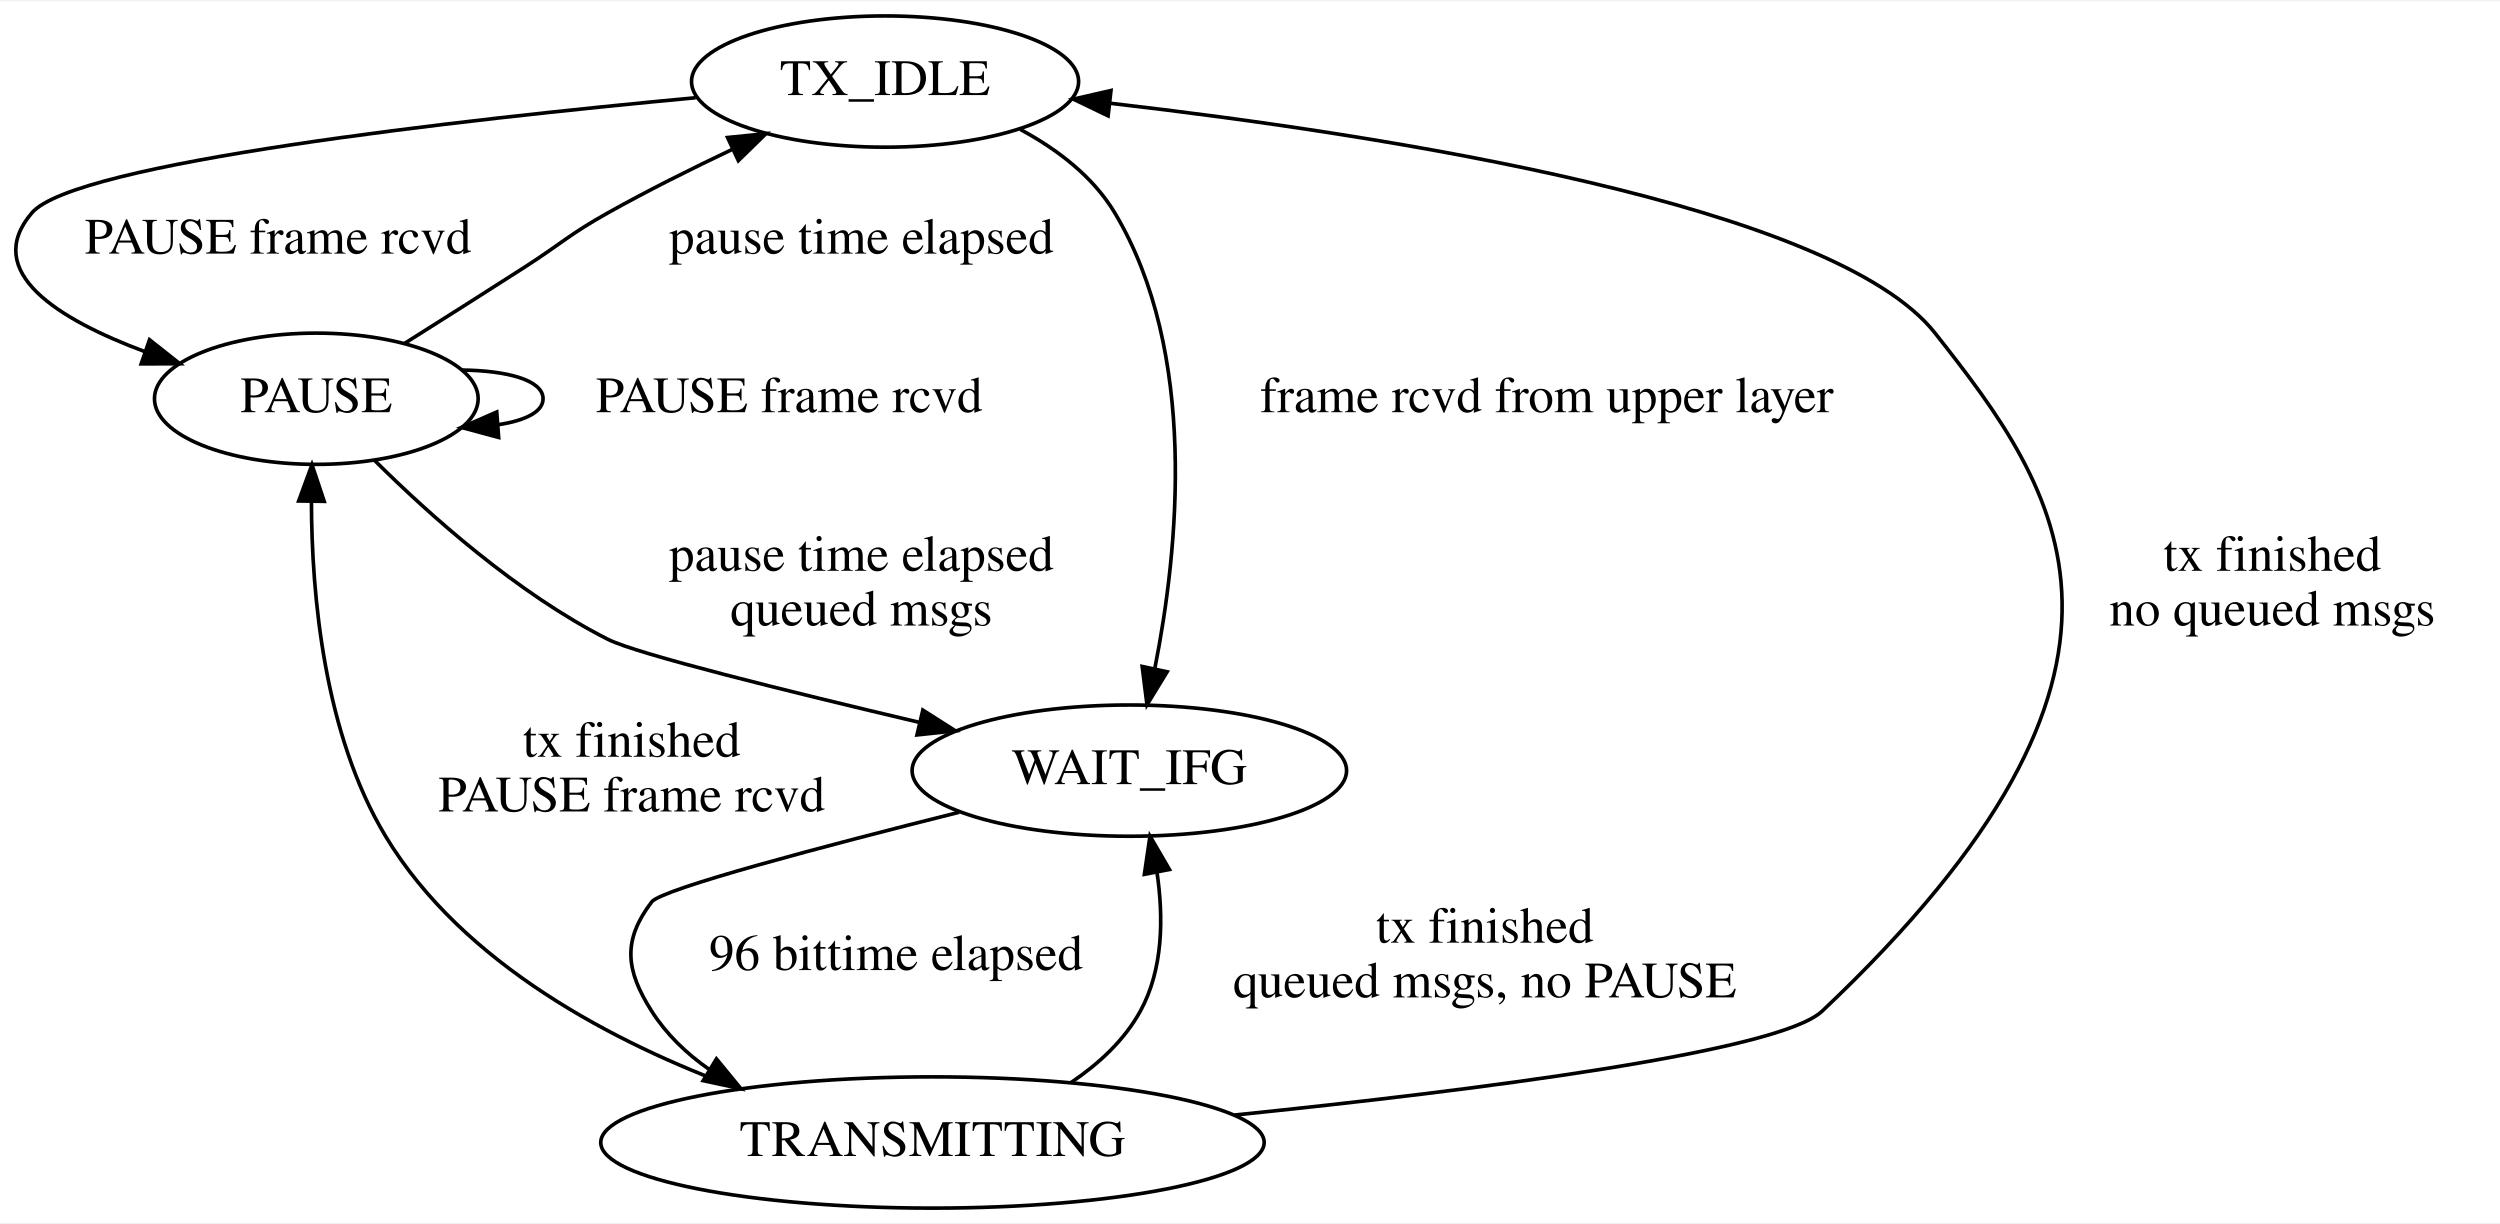
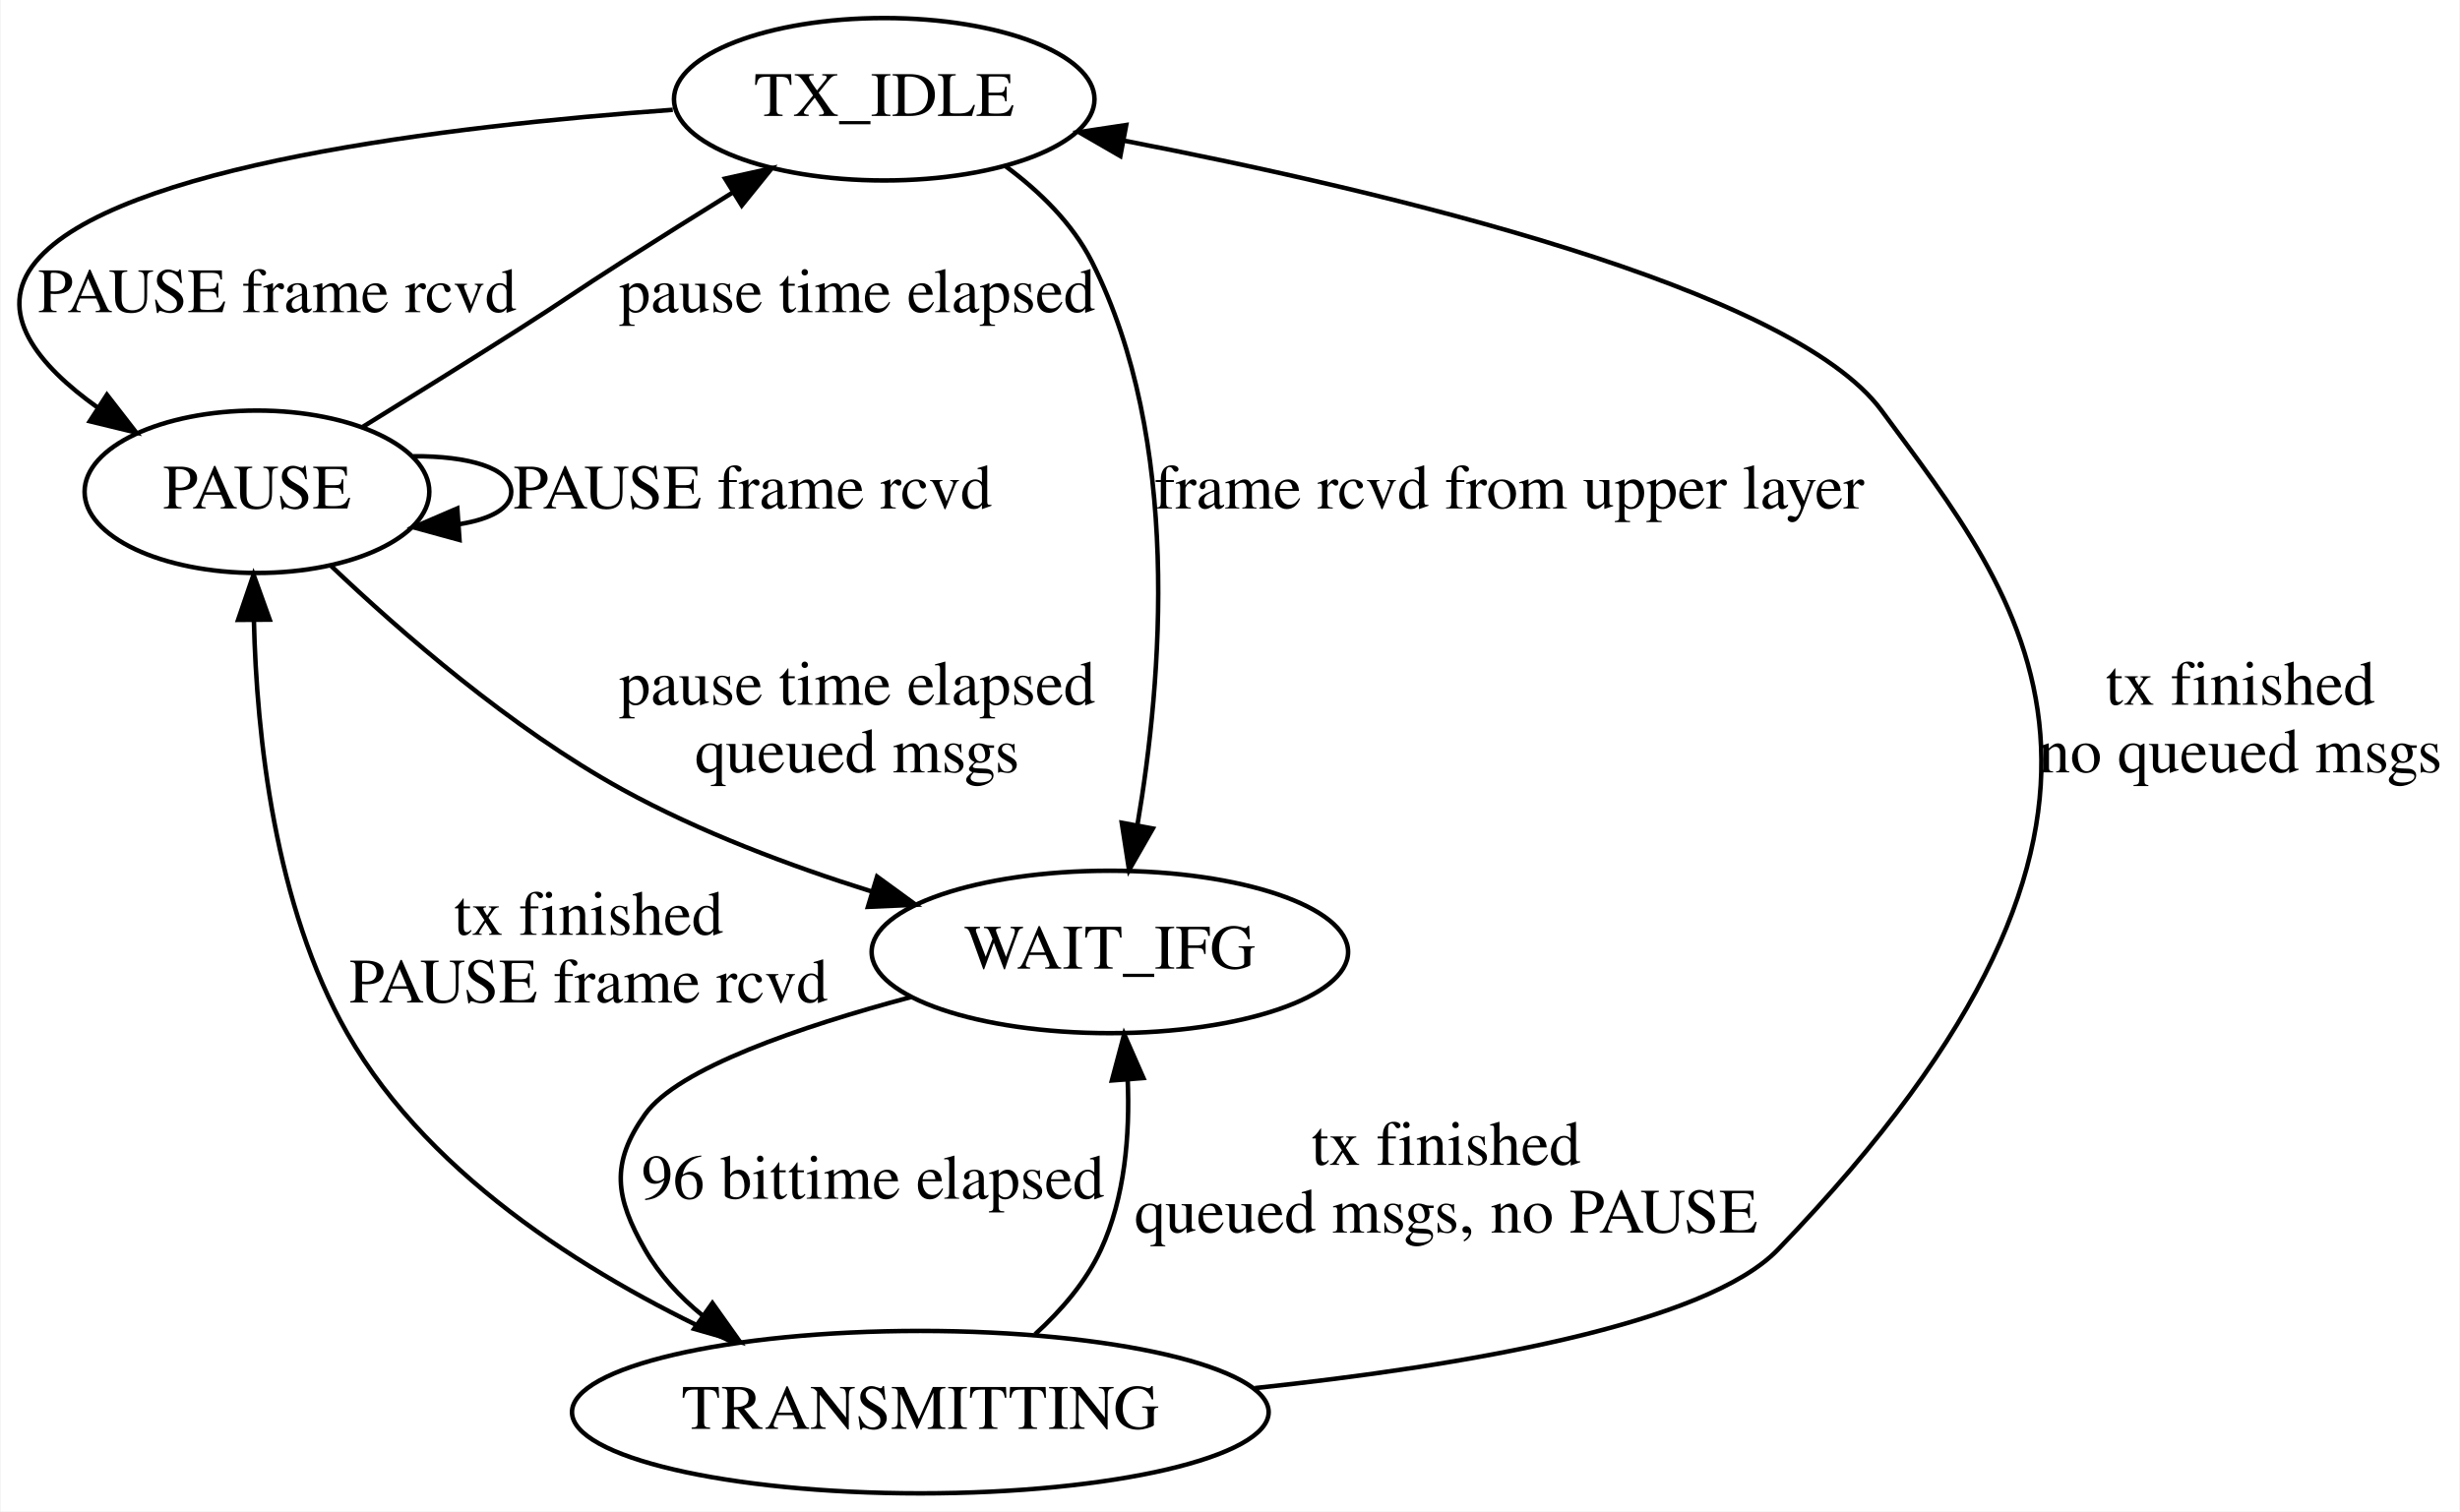
- <svg xmlns="http://www.w3.org/2000/svg" width="288pt" height="141pt" viewBox="0.00 0.00 288.00 140.69">
-   <g id="graph0" class="graph" transform="scale(.42 .42) rotate(0) translate(4 331)">
-     <polygon fill="#ffffff" stroke="transparent" points="-4,4 -4,-331 681.76,-331 681.76,4 -4,4" />
+ <svg xmlns="http://www.w3.org/2000/svg" width="288pt" height="177pt" viewBox="0.00 0.00 288.00 177.09">
+   <g id="graph0" class="graph" transform="scale(.5286 .5286) rotate(0) translate(4 331)">
+     <polygon fill="#ffffff" stroke="transparent" points="-4,4 -4,-331 540.798,-331 540.798,4 -4,4" />
    <g id="node1" class="node">
-       <ellipse fill="none" stroke="#000000" cx="238.76" cy="-309" rx="53.091" ry="18" />
-       <text text-anchor="middle" x="238.76" y="-305.3" font-family="Times,serif" font-size="14.00" fill="#000000">TX_IDLE</text>
+       <ellipse fill="none" stroke="#000000" cx="191.798" cy="-309" rx="46.593" ry="18" />
+       <text text-anchor="middle" x="191.798" y="-305.3" font-family="Times,serif" font-size="14.00" fill="#000000">TX_IDLE</text>
    </g>
    <g id="node2" class="node">
-       <ellipse fill="none" stroke="#000000" cx="82.76" cy="-222" rx="44.393" ry="18" />
-       <text text-anchor="middle" x="82.76" y="-218.3" font-family="Times,serif" font-size="14.00" fill="#000000">PAUSE</text>
+       <ellipse fill="none" stroke="#000000" cx="52.798" cy="-222" rx="38.194" ry="18" />
+       <text text-anchor="middle" x="52.798" y="-218.3" font-family="Times,serif" font-size="14.00" fill="#000000">PAUSE</text>
    </g>
    <g id="edge1" class="edge">
-       <path fill="none" stroke="#000000" d="M186.822,-304.568C121.518,-298.459 16.469,-286.648 4.76,-273 -9.144,-256.793 12.02,-243.742 35.789,-234.9" />
-       <polygon fill="#000000" stroke="#000000" points="37.011,-238.181 45.317,-231.604 34.722,-231.566 37.011,-238.181" />
-       <text text-anchor="middle" x="72.26" y="-261.8" font-family="Times,serif" font-size="14.00" fill="#000000">PAUSE frame rcvd</text>
+       <path fill="none" stroke="#000000" d="M144.944,-306.663C95.204,-303.085 21.373,-294.259 3.798,-273 -5.466,-261.793 4.326,-250.041 17.526,-240.647" />
+       <polygon fill="#000000" stroke="#000000" points="19.556,-243.502 26.046,-235.128 15.75,-237.627 19.556,-243.502" />
+       <text text-anchor="middle" x="57.298" y="-261.8" font-family="Times,serif" font-size="14.00" fill="#000000">PAUSE frame rcvd</text>
    </g>
    <g id="node3" class="node">
-       <ellipse fill="none" stroke="#000000" cx="305.76" cy="-120" rx="59.59" ry="18" />
-       <text text-anchor="middle" x="305.76" y="-116.3" font-family="Times,serif" font-size="14.00" fill="#000000">WAIT_IFG</text>
+       <ellipse fill="none" stroke="#000000" cx="241.798" cy="-120" rx="52.791" ry="18" />
+       <text text-anchor="middle" x="241.798" y="-116.3" font-family="Times,serif" font-size="14.00" fill="#000000">WAIT_IFG</text>
    </g>
    <g id="edge2" class="edge">
-       <path fill="none" stroke="#000000" d="M275.876,-295.853C286.003,-290.394 295.813,-282.947 301.76,-273 324.67,-234.685 319.232,-180.763 312.787,-148.221" />
-       <polygon fill="#000000" stroke="#000000" points="316.126,-147.1 310.603,-138.059 309.283,-148.571 316.126,-147.1" />
-       <text text-anchor="middle" x="420.26" y="-218.3" font-family="Times,serif" font-size="14.00" fill="#000000">frame rcvd from upper layer</text>
+       <path fill="none" stroke="#000000" d="M218.597,-294.225C226.171,-288.63 233.512,-281.514 237.798,-273 257.767,-233.34 253.37,-180.263 247.909,-148.185" />
+       <polygon fill="#000000" stroke="#000000" points="251.315,-147.355 246.05,-138.161 244.433,-148.632 251.315,-147.355" />
+       <text text-anchor="middle" x="330.298" y="-218.3" font-family="Times,serif" font-size="14.00" fill="#000000">frame rcvd from upper layer</text>
    </g>
    <g id="edge3" class="edge">
-       <path fill="none" stroke="#000000" d="M106.939,-237.162C117.097,-243.56 129.024,-251.109 139.76,-258 150.031,-264.592 152.11,-267.041 162.76,-273 173.61,-279.071 185.651,-285.086 196.89,-290.411" />
-       <polygon fill="#000000" stroke="#000000" points="195.557,-293.651 206.099,-294.708 198.517,-287.308 195.557,-293.651" />
-       <text text-anchor="middle" x="232.26" y="-261.8" font-family="Times,serif" font-size="14.00" fill="#000000">pause time elapsed</text>
+       <path fill="none" stroke="#000000" d="M76.296,-236.42C86.875,-242.954 99.5,-250.81 110.798,-258 121.095,-264.552 123.502,-266.448 133.798,-273 141.729,-278.046 150.312,-283.421 158.383,-288.437" />
+       <polygon fill="#000000" stroke="#000000" points="156.541,-291.413 166.885,-293.705 160.228,-285.462 156.541,-291.413" />
+       <text text-anchor="middle" x="185.798" y="-261.8" font-family="Times,serif" font-size="14.00" fill="#000000">pause time elapsed</text>
    </g>
    <g id="edge4" class="edge">
-       <path fill="none" stroke="#000000" d="M122.54,-229.871C135.071,-229.75 144.956,-227.127 144.956,-222 144.956,-218.395 140.069,-216.028 132.811,-214.898" />
-       <polygon fill="#000000" stroke="#000000" points="132.773,-211.386 122.54,-214.129 132.25,-218.366 132.773,-211.386" />
-       <text text-anchor="middle" x="212.456" y="-218.3" font-family="Times,serif" font-size="14.00" fill="#000000">PAUSE frame rcvd</text>
+       <path fill="none" stroke="#000000" d="M87.463,-229.873C99.458,-229.956 109.145,-227.332 109.145,-222 109.145,-218.334 104.566,-215.948 97.807,-214.842" />
+       <polygon fill="#000000" stroke="#000000" points="97.681,-211.325 87.463,-214.127 97.198,-218.308 97.681,-211.325" />
+       <text text-anchor="middle" x="162.645" y="-218.3" font-family="Times,serif" font-size="14.00" fill="#000000">PAUSE frame rcvd</text>
    </g>
    <g id="edge5" class="edge">
-       <path fill="none" stroke="#000000" d="M98.662,-205.168C113.781,-190.133 137.856,-168.595 162.76,-156 170.669,-152 211.866,-141.793 248.022,-133.266" />
-       <polygon fill="#000000" stroke="#000000" points="249.119,-136.603 258.055,-130.911 247.52,-129.788 249.119,-136.603" />
-       <text text-anchor="middle" x="232.26" y="-174.8" font-family="Times,serif" font-size="14.00" fill="#000000">pause time elapsed</text>
-       <text text-anchor="middle" x="232.26" y="-159.8" font-family="Times,serif" font-size="14.00" fill="#000000">queued msgs</text>
+       <path fill="none" stroke="#000000" d="M69.169,-205.613C84.664,-190.885 109.161,-169.547 133.798,-156 150.895,-146.599 170.866,-139.095 188.952,-133.423" />
+       <polygon fill="#000000" stroke="#000000" points="190.213,-136.699 198.776,-130.46 188.191,-129.997 190.213,-136.699" />
+       <text text-anchor="middle" x="185.798" y="-174.8" font-family="Times,serif" font-size="14.00" fill="#000000">pause time elapsed</text>
+       <text text-anchor="middle" x="185.798" y="-159.8" font-family="Times,serif" font-size="14.00" fill="#000000">queued msgs</text>
    </g>
    <g id="node4" class="node">
-       <ellipse fill="none" stroke="#000000" cx="251.76" cy="-18" rx="90.984" ry="18" />
-       <text text-anchor="middle" x="251.76" y="-14.3" font-family="Times,serif" font-size="14.00" fill="#000000">TRANSMITTING</text>
+       <ellipse fill="none" stroke="#000000" cx="199.798" cy="-18" rx="77.187" ry="18" />
+       <text text-anchor="middle" x="199.798" y="-14.3" font-family="Times,serif" font-size="14.00" fill="#000000">TRANSMITTING</text>
    </g>
    <g id="edge6" class="edge">
-       <path fill="none" stroke="#000000" d="M259.087,-108.586C222.551,-99.429 177.459,-87.541 174.76,-84 166.677,-73.396 167.602,-65.249 174.76,-54 178.791,-47.666 184.261,-42.428 190.438,-38.1" />
-       <polygon fill="#000000" stroke="#000000" points="192.511,-40.936 199.232,-32.745 188.87,-34.957 192.511,-40.936" />
-       <text text-anchor="middle" x="241.76" y="-65.3" font-family="Times,serif" font-size="14.00" fill="#000000">96 bittime elapsed</text>
+       <path fill="none" stroke="#000000" d="M197.805,-110.019C173.193,-103.448 146.035,-94.195 138.798,-84 131.081,-73.127 132.187,-65.579 138.798,-54 142,-48.394 146.453,-43.573 151.511,-39.451" />
+       <polygon fill="#000000" stroke="#000000" points="153.725,-42.172 159.863,-33.537 149.679,-36.459 153.725,-42.172" />
+       <text text-anchor="middle" x="189.298" y="-65.3" font-family="Times,serif" font-size="14.00" fill="#000000">96 bittime elapsed</text>
    </g>
    <g id="edge7" class="edge">
-       <path fill="none" stroke="#000000" d="M334.646,-25.533C400.679,-32.302 483.969,-42.865 495.76,-54 595.974,-148.629 560.79,-196.855 526.76,-240 499.107,-275.061 376.388,-294.31 300.343,-303.062" />
-       <polygon fill="#000000" stroke="#000000" points="299.942,-299.585 290.395,-304.178 300.723,-306.542 299.942,-299.585" />
-       <text text-anchor="middle" x="619.26" y="-174.8" font-family="Times,serif" font-size="14.00" fill="#000000">tx finished</text>
-       <text text-anchor="middle" x="619.26" y="-159.8" font-family="Times,serif" font-size="14.00" fill="#000000">no queued msgs</text>
+       <path fill="none" stroke="#000000" d="M273.936,-23.326C320.144,-28.242 373.766,-37.395 389.798,-54 484.07,-151.64 443.012,-198.914 412.798,-240 392.764,-267.243 303.588,-288.483 244.818,-299.842" />
+       <polygon fill="#000000" stroke="#000000" points="244.117,-296.412 234.943,-301.713 245.42,-303.29 244.117,-296.412" />
+       <text text-anchor="middle" x="492.298" y="-174.8" font-family="Times,serif" font-size="14.00" fill="#000000">tx finished</text>
+       <text text-anchor="middle" x="492.298" y="-159.8" font-family="Times,serif" font-size="14.00" fill="#000000">no queued msgs</text>
    </g>
    <g id="edge9" class="edge">
-       <path fill="none" stroke="#000000" d="M198.707,-32.736C164.638,-45.222 122.936,-66.846 101.76,-102 84.904,-129.983 81.489,-168.028 81.422,-193.718" />
-       <polygon fill="#000000" stroke="#000000" points="77.925,-193.958 81.568,-203.907 84.924,-193.857 77.925,-193.958" />
-       <text text-anchor="middle" x="169.26" y="-123.8" font-family="Times,serif" font-size="14.00" fill="#000000">tx finished</text>
-       <text text-anchor="middle" x="169.26" y="-108.8" font-family="Times,serif" font-size="14.00" fill="#000000">PAUSE frame rcvd</text>
+       <path fill="none" stroke="#000000" d="M158.659,-33.314C129.213,-46.64 91.582,-69.043 72.798,-102 56.693,-130.258 52.727,-167.944 52.123,-193.488" />
+       <polygon fill="#000000" stroke="#000000" points="48.622,-193.603 52.044,-203.63 55.622,-193.657 48.622,-193.603" />
+       <text text-anchor="middle" x="126.298" y="-123.8" font-family="Times,serif" font-size="14.00" fill="#000000">tx finished</text>
+       <text text-anchor="middle" x="126.298" y="-108.8" font-family="Times,serif" font-size="14.00" fill="#000000">PAUSE frame rcvd</text>
    </g>
    <g id="edge8" class="edge">
-       <path fill="none" stroke="#000000" d="M289.719,-34.414C297.341,-39.539 304.353,-46.005 308.76,-54 315.076,-65.458 315.168,-79.808 313.328,-92.198" />
-       <polygon fill="#000000" stroke="#000000" points="309.888,-91.556 311.423,-102.039 316.76,-92.886 309.888,-91.556" />
-       <text text-anchor="middle" x="403.26" y="-72.8" font-family="Times,serif" font-size="14.00" fill="#000000">tx finished</text>
-       <text text-anchor="middle" x="403.26" y="-57.8" font-family="Times,serif" font-size="14.00" fill="#000000">queued msgs, no PAUSE</text>
+       <path fill="none" stroke="#000000" d="M225.234,-35.273C231.056,-40.557 236.497,-46.88 239.798,-54 245.169,-65.583 246.245,-79.58 245.747,-91.698" />
+       <polygon fill="#000000" stroke="#000000" points="242.25,-91.516 244.972,-101.755 249.23,-92.053 242.25,-91.516" />
+       <text text-anchor="middle" x="316.298" y="-72.8" font-family="Times,serif" font-size="14.00" fill="#000000">tx finished</text>
+       <text text-anchor="middle" x="316.298" y="-57.8" font-family="Times,serif" font-size="14.00" fill="#000000">queued msgs, no PAUSE</text>
    </g>
  </g>
</svg>
